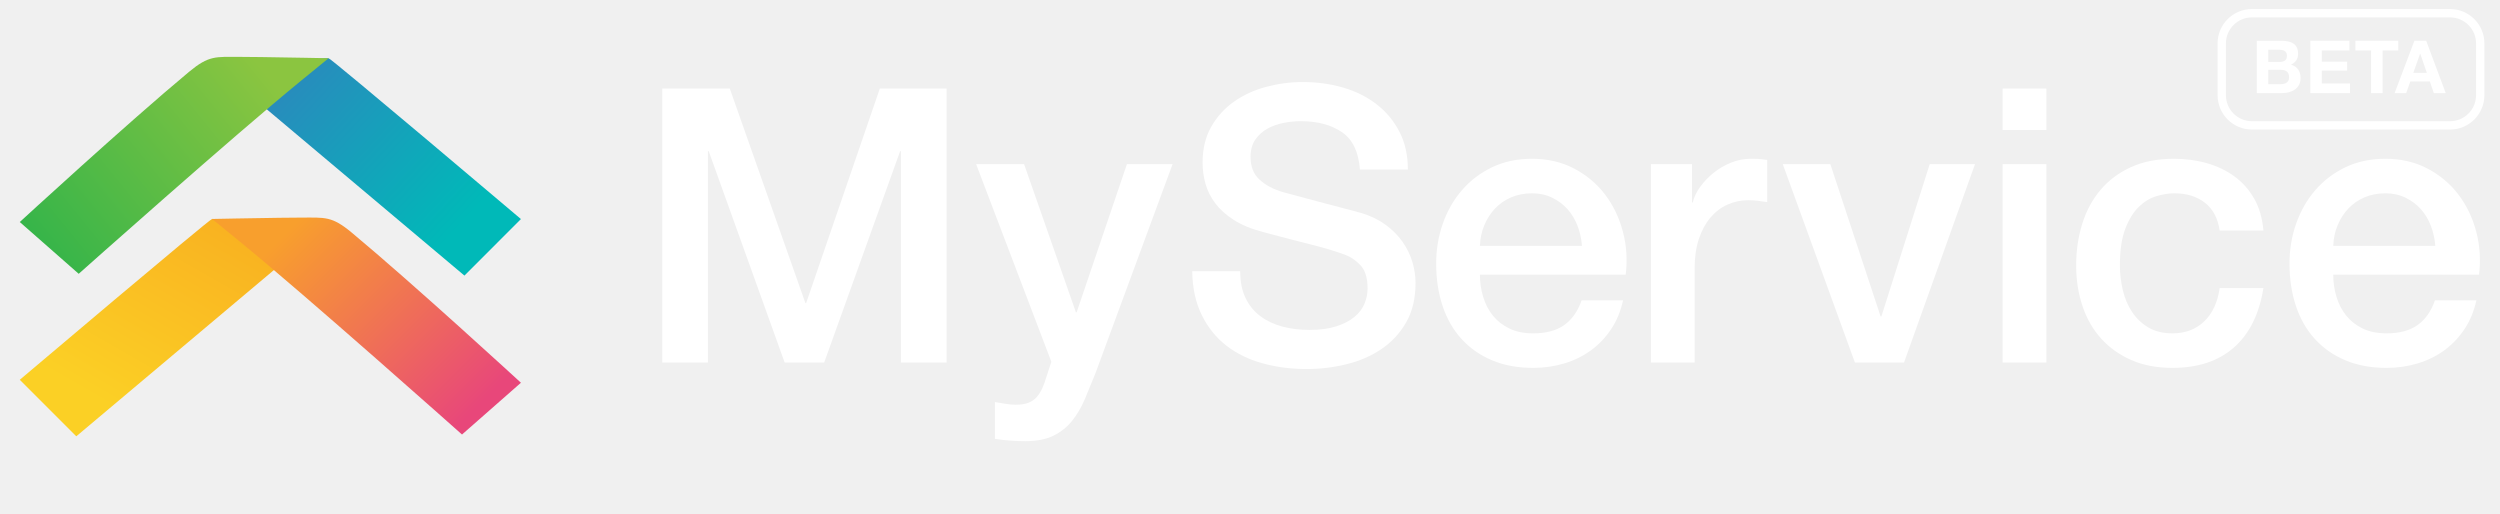
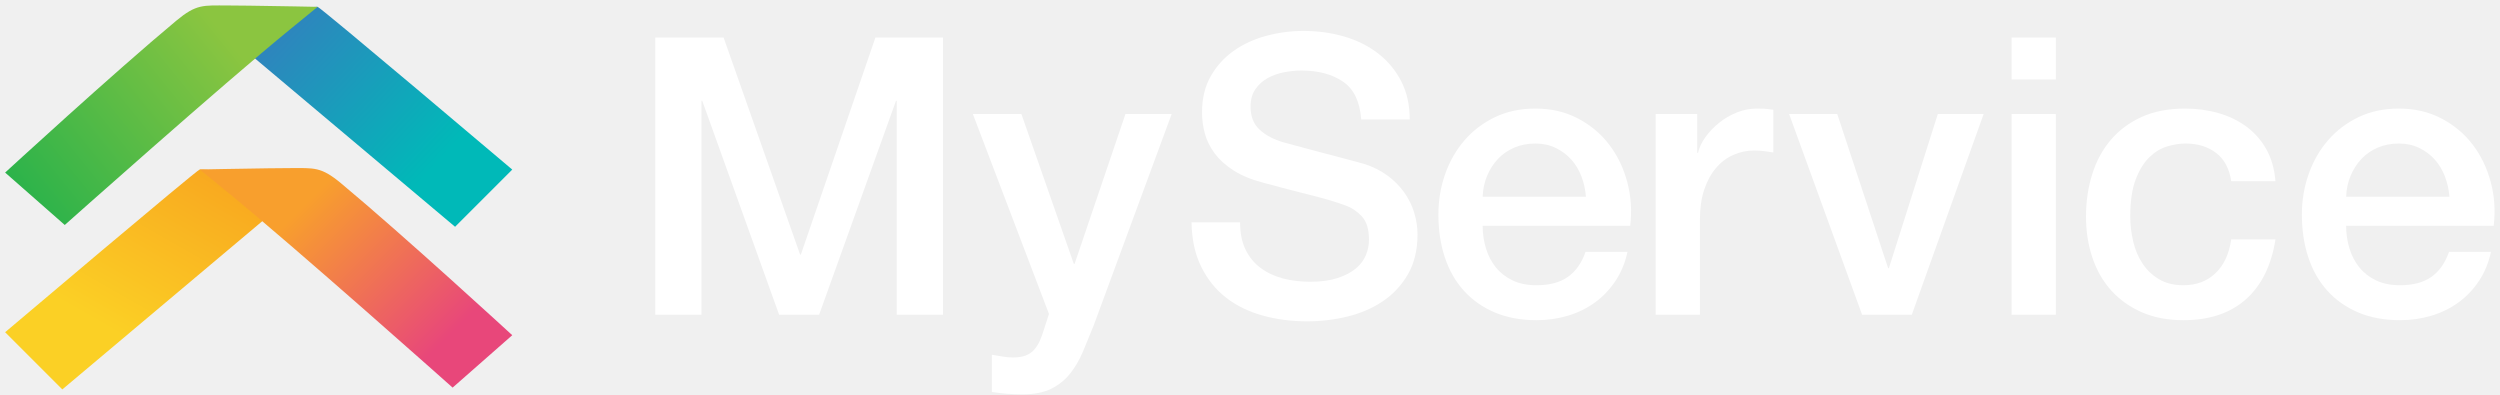
- <svg xmlns="http://www.w3.org/2000/svg" version="1.1" id="Layer_1" x="0px" y="0px" viewBox="0 0 340 69.8" style="enable-background:new 0 0 340 69.8;" xml:space="preserve">
-   <g>
-     <g>
-       <path style="fill:#FFFFFF;stroke:#000000;stroke-width:0.898;stroke-miterlimit:10;" d="M63.542,46.895" />
-       <linearGradient id="SVGID_1_" gradientUnits="userSpaceOnUse" x1="32.028" y1="2.61" x2="62.504" y2="30.87">
-         <stop offset="0" style="stop-color:#377BBE" />
-         <stop offset="1" style="stop-color:#00B9B8" />
-       </linearGradient>
-       <path style="fill:url(#SVGID_1_);" d="M44.69,7.92c0.327,0,26.157,21.872,26.157,21.872l-7.685,7.688L30.449,9.959    C30.449,9.959,41.786,7.92,44.69,7.92z" />
-       <linearGradient id="SVGID_2_" gradientUnits="userSpaceOnUse" x1="14.808" y1="55.912" x2="44.175" y2="4.38">
-         <stop offset="0.011" style="stop-color:#FBD025" />
-         <stop offset="1" style="stop-color:#F7941D" />
-       </linearGradient>
-       <path style="fill:url(#SVGID_2_);" d="M28.846,29.778c-0.327,0-26.157,21.872-26.157,21.872l7.685,7.688l32.714-27.521    C43.087,31.817,31.75,29.778,28.846,29.778z" />
-       <linearGradient id="SVGID_3_" gradientUnits="userSpaceOnUse" x1="64.651" y1="55.72" x2="34.55" y2="25.619">
-         <stop offset="0" style="stop-color:#E8477A" />
-         <stop offset="0.828" style="stop-color:#F89F2D" />
-       </linearGradient>
-       <path style="fill:url(#SVGID_3_);" d="M40.959,29.593c3.255,0,4.162-0.218,6.875,2.039c8.385,6.976,23.013,20.42,23.013,20.42    l-8.015,7.043c0,0-21.134-18.829-30.323-26.327c-2.263-1.847-3.664-2.99-3.664-2.99s5.344-0.108,9.174-0.159    C39.218,29.603,40.267,29.593,40.959,29.593z" />
-       <linearGradient id="SVGID_4_" gradientUnits="userSpaceOnUse" x1="35.658" y1="9.373" x2="0.75" y2="37.633">
-         <stop offset="0" style="stop-color:#8BC540" />
-         <stop offset="1" style="stop-color:#28B24B" />
-       </linearGradient>
-       <path style="fill:url(#SVGID_4_);" d="M32.577,7.735c-3.255,0-4.162-0.218-6.875,2.039c-8.385,6.976-23.013,20.42-23.013,20.42    l8.015,7.043c0,0,21.134-18.829,30.323-26.327c2.263-1.847,3.664-2.99,3.664-2.99s-5.344-0.108-9.174-0.159    C34.318,7.745,33.269,7.735,32.577,7.735z" />
-     </g>
-     <g>
-       <path style="fill:#FFFFFF;" d="M90.068,12.045h9.184l10.28,29.17h0.104l10.019-29.17h9.08v37.258h-6.21V20.55h-0.104    l-10.332,28.752h-5.375L96.382,20.55h-0.104v28.752h-6.21V12.045z" />
-       <path style="fill:#FFFFFF;" d="M132.753,22.324h6.523l7.045,20.142h0.104l6.836-20.142h6.21l-10.489,28.439    c-0.487,1.218-0.965,2.382-1.435,3.497c-0.47,1.113-1.044,2.095-1.722,2.948c-0.678,0.852-1.522,1.53-2.531,2.035    c-1.009,0.504-2.296,0.757-3.861,0.757c-1.392,0-2.766-0.104-4.122-0.313v-5.009c0.487,0.069,0.956,0.148,1.409,0.235    c0.452,0.086,0.921,0.13,1.409,0.13c0.696,0,1.27-0.087,1.722-0.261c0.452-0.175,0.826-0.427,1.122-0.757    c0.295-0.331,0.548-0.723,0.757-1.174c0.209-0.452,0.4-0.974,0.574-1.566l0.678-2.087L132.753,22.324z" />
-       <path style="fill:#FFFFFF;" d="M168.666,36.883c0,1.427,0.243,2.644,0.731,3.653c0.487,1.009,1.165,1.836,2.035,2.479    c0.869,0.644,1.87,1.114,3.001,1.409c1.13,0.296,2.356,0.444,3.679,0.444c1.426,0,2.643-0.165,3.653-0.496    c1.009-0.33,1.827-0.757,2.452-1.279c0.626-0.522,1.078-1.122,1.357-1.8c0.278-0.678,0.417-1.365,0.417-2.061    c0-1.426-0.322-2.479-0.965-3.157c-0.644-0.678-1.349-1.156-2.113-1.435c-1.322-0.486-2.862-0.947-4.618-1.383    c-1.757-0.434-3.923-1-6.497-1.696c-1.6-0.417-2.931-0.965-3.992-1.644c-1.062-0.678-1.904-1.435-2.531-2.27    c-0.626-0.835-1.07-1.722-1.331-2.662c-0.261-0.939-0.391-1.895-0.391-2.87c0-1.879,0.391-3.504,1.174-4.879    c0.783-1.374,1.817-2.513,3.105-3.418c1.287-0.904,2.748-1.574,4.383-2.009c1.635-0.435,3.288-0.652,4.957-0.652    c1.948,0,3.783,0.253,5.505,0.757c1.722,0.504,3.235,1.261,4.54,2.27c1.305,1.009,2.339,2.253,3.105,3.731    c0.765,1.479,1.148,3.192,1.148,5.14h-6.523c-0.174-2.4-0.991-4.096-2.452-5.088c-1.461-0.992-3.323-1.487-5.584-1.487    c-0.765,0-1.548,0.078-2.348,0.235c-0.801,0.157-1.531,0.417-2.192,0.783c-0.661,0.365-1.209,0.861-1.644,1.487    c-0.436,0.626-0.652,1.409-0.652,2.348c0,1.322,0.408,2.357,1.226,3.105c0.817,0.748,1.887,1.313,3.209,1.696    c0.138,0.035,0.686,0.183,1.644,0.444c0.956,0.261,2.026,0.548,3.209,0.861c1.182,0.313,2.339,0.618,3.47,0.913    c1.13,0.296,1.939,0.514,2.426,0.652c1.217,0.383,2.278,0.905,3.183,1.566c0.904,0.661,1.661,1.418,2.27,2.27    c0.608,0.853,1.061,1.766,1.357,2.739c0.295,0.974,0.444,1.949,0.444,2.922c0,2.087-0.427,3.871-1.279,5.348    c-0.853,1.479-1.975,2.688-3.366,3.627c-1.392,0.939-2.975,1.626-4.749,2.061c-1.774,0.435-3.583,0.652-5.427,0.652    c-2.122,0-4.122-0.261-6.001-0.783c-1.878-0.522-3.514-1.322-4.905-2.4c-1.392-1.078-2.505-2.461-3.34-4.149    c-0.835-1.687-1.27-3.678-1.304-5.975H168.666z" />
-       <path style="fill:#FFFFFF;" d="M201.268,37.353c0,1.044,0.148,2.053,0.444,3.026c0.295,0.975,0.739,1.826,1.331,2.557    c0.591,0.731,1.339,1.314,2.244,1.748c0.904,0.436,1.983,0.652,3.236,0.652c1.739,0,3.139-0.373,4.201-1.122    c1.061-0.748,1.852-1.869,2.374-3.366h5.636c-0.313,1.461-0.853,2.766-1.618,3.914c-0.765,1.148-1.688,2.114-2.766,2.896    c-1.079,0.782-2.288,1.374-3.627,1.774c-1.34,0.4-2.74,0.6-4.201,0.6c-2.123,0-4.001-0.348-5.636-1.044    c-1.636-0.695-3.019-1.67-4.148-2.922c-1.131-1.252-1.983-2.748-2.557-4.488c-0.574-1.739-0.861-3.653-0.861-5.74    c0-1.913,0.304-3.731,0.913-5.453c0.608-1.722,1.478-3.236,2.609-4.54c1.13-1.305,2.496-2.339,4.096-3.105    c1.6-0.765,3.409-1.148,5.427-1.148c2.122,0,4.026,0.444,5.714,1.33c1.687,0.887,3.087,2.061,4.201,3.522    c1.113,1.461,1.922,3.14,2.427,5.036c0.504,1.896,0.634,3.853,0.391,5.871H201.268z M215.149,33.439    c-0.07-0.939-0.27-1.843-0.6-2.713c-0.331-0.869-0.783-1.626-1.357-2.27c-0.574-0.644-1.27-1.165-2.087-1.566    c-0.818-0.399-1.731-0.6-2.739-0.6c-1.044,0-1.992,0.183-2.844,0.548c-0.853,0.365-1.583,0.87-2.191,1.513    c-0.609,0.644-1.096,1.401-1.461,2.27c-0.365,0.87-0.566,1.809-0.6,2.817H215.149z" />
-       <path style="fill:#FFFFFF;" d="M224.524,22.324h5.584v5.218h0.104c0.174-0.731,0.513-1.443,1.018-2.14    c0.504-0.695,1.113-1.33,1.826-1.904c0.713-0.574,1.504-1.035,2.374-1.383c0.869-0.348,1.756-0.522,2.661-0.522    c0.695,0,1.174,0.018,1.435,0.052c0.261,0.035,0.53,0.07,0.809,0.104v5.74c-0.417-0.069-0.844-0.13-1.279-0.183    c-0.435-0.052-0.861-0.078-1.279-0.078c-1.009,0-1.957,0.201-2.844,0.6c-0.887,0.4-1.662,0.992-2.322,1.774    c-0.661,0.783-1.183,1.748-1.565,2.896c-0.383,1.148-0.574,2.471-0.574,3.966v12.837h-5.949V22.324z" />
-       <path style="fill:#FFFFFF;" d="M242.457,22.324h6.47l6.836,20.716h0.104l6.575-20.716h6.158l-9.654,26.978h-6.679L242.457,22.324z    " />
-       <path style="fill:#FFFFFF;" d="M272.357,12.045h5.949v5.635h-5.949V12.045z M272.357,22.324h5.949v26.978h-5.949V22.324z" />
-       <path style="fill:#FFFFFF;" d="M301.875,31.352c-0.244-1.67-0.913-2.93-2.009-3.783c-1.096-0.852-2.479-1.279-4.149-1.279    c-0.765,0-1.583,0.13-2.452,0.391c-0.87,0.261-1.67,0.749-2.4,1.461c-0.731,0.713-1.34,1.705-1.827,2.974    c-0.487,1.27-0.731,2.932-0.731,4.983c0,1.114,0.13,2.227,0.391,3.34c0.261,1.113,0.678,2.105,1.253,2.974    c0.574,0.87,1.313,1.575,2.218,2.114c0.904,0.54,2,0.809,3.288,0.809c1.739,0,3.174-0.539,4.305-1.618    c1.13-1.078,1.835-2.591,2.113-4.54h5.949c-0.557,3.514-1.888,6.202-3.992,8.062c-2.105,1.861-4.897,2.792-8.375,2.792    c-2.123,0-3.992-0.357-5.61-1.07c-1.618-0.713-2.983-1.687-4.096-2.922c-1.114-1.234-1.957-2.705-2.531-4.409    c-0.574-1.704-0.861-3.548-0.861-5.531c0-2.017,0.278-3.914,0.835-5.688c0.556-1.774,1.391-3.314,2.505-4.619    c1.113-1.305,2.496-2.33,4.148-3.079c1.652-0.748,3.591-1.122,5.818-1.122c1.566,0,3.053,0.2,4.462,0.6    c1.409,0.4,2.662,1,3.757,1.8c1.096,0.801,1.991,1.809,2.687,3.026c0.695,1.218,1.113,2.662,1.253,4.331H301.875z" />
-       <path style="fill:#FFFFFF;" d="M317.321,37.353c0,1.044,0.147,2.053,0.444,3.026c0.295,0.975,0.739,1.826,1.331,2.557    c0.591,0.731,1.339,1.314,2.244,1.748c0.904,0.436,1.983,0.652,3.236,0.652c1.739,0,3.139-0.373,4.201-1.122    c1.061-0.748,1.852-1.869,2.374-3.366h5.636c-0.313,1.461-0.853,2.766-1.618,3.914c-0.765,1.148-1.688,2.114-2.766,2.896    c-1.079,0.782-2.288,1.374-3.627,1.774c-1.34,0.4-2.74,0.6-4.201,0.6c-2.123,0-4.001-0.348-5.636-1.044    c-1.636-0.695-3.019-1.67-4.148-2.922c-1.131-1.252-1.983-2.748-2.557-4.488c-0.574-1.739-0.861-3.653-0.861-5.74    c0-1.913,0.304-3.731,0.913-5.453c0.608-1.722,1.478-3.236,2.609-4.54c1.13-1.305,2.496-2.339,4.096-3.105    c1.6-0.765,3.409-1.148,5.427-1.148c2.122,0,4.026,0.444,5.714,1.33c1.687,0.887,3.087,2.061,4.201,3.522    c1.113,1.461,1.922,3.14,2.427,5.036c0.504,1.896,0.634,3.853,0.391,5.871H317.321z M331.202,33.439    c-0.07-0.939-0.27-1.843-0.6-2.713c-0.331-0.869-0.783-1.626-1.357-2.27c-0.574-0.644-1.27-1.165-2.087-1.566    c-0.818-0.399-1.731-0.6-2.739-0.6c-1.044,0-1.992,0.183-2.844,0.548c-0.853,0.365-1.583,0.87-2.191,1.513    c-0.609,0.644-1.096,1.401-1.461,2.27c-0.365,0.87-0.566,1.809-0.6,2.817H331.202z" />
-     </g>
-     <g>
-       <g id="MyService_1_">
-         <g>
-           <path style="fill:none;stroke:#FFFFFF;stroke-width:1.134;stroke-miterlimit:10;" d="M333.21,1.8h-26.95      c-2.265,0-4.101,1.838-4.101,4.106v7.038c0,2.268,1.836,4.106,4.101,4.106h26.95c2.265,0,4.101-1.838,4.101-4.106V5.906      C337.311,3.638,335.475,1.8,333.21,1.8z" />
-         </g>
+ <svg xmlns="http://www.w3.org/2000/svg" width="336px" height="53px" viewBox="0 0 336 53" version="1.1">
+   <defs>
+     <linearGradient x1="3.909%" y1="13.612%" x2="79.348%" y2="64.798%" id="linearGradient-1">
+       <stop stop-color="#377BBE" offset="0%" />
+       <stop stop-color="#00B9B8" offset="100%" />
+     </linearGradient>
+     <linearGradient x1="29.998%" y1="70.565%" x2="102.692%" y2="-22.769%" id="linearGradient-2">
+       <stop stop-color="#FBD025" offset="1.14%" />
+       <stop stop-color="#F7941D" offset="100%" />
+     </linearGradient>
+     <linearGradient x1="85.249%" y1="69.032%" x2="13.584%" y2="18.685%" id="linearGradient-3">
+       <stop stop-color="#E8477A" offset="0%" />
+       <stop stop-color="#F89F2D" offset="82.79%" />
+     </linearGradient>
+     <linearGradient x1="78.495%" y1="28.073%" x2="-4.617%" y2="75.34%" id="linearGradient-4">
+       <stop stop-color="#8BC540" offset="0%" />
+       <stop stop-color="#28B24B" offset="100%" />
+     </linearGradient>
+   </defs>
+   <g id="Page-1" stroke="none" stroke-width="1" fill="none" fill-rule="evenodd">
+     <g id="logo-myservice" fill-rule="nonzero">
+       <g id="Group">
+         <path d="M42.69,0.92 C43.017,0.92 68.847,22.792 68.847,22.792 L61.162,30.48 L28.449,2.959 C28.449,2.959 39.786,0.92 42.69,0.92 Z" id="Path" fill="url(#linearGradient-1)" />
+         <path d="M26.846,22.778 C26.519,22.778 0.689,44.65 0.689,44.65 L8.374,52.338 L41.088,24.817 C41.087,24.817 29.75,22.778 26.846,22.778 Z" id="Path" fill="url(#linearGradient-2)" />
+         <path d="M38.959,22.593 C42.214,22.593 43.121,22.375 45.834,24.632 C54.219,31.608 68.847,45.052 68.847,45.052 L60.832,52.095 C60.832,52.095 39.698,33.266 30.509,25.768 C28.246,23.921 26.845,22.778 26.845,22.778 C26.845,22.778 32.189,22.67 36.019,22.619 C37.218,22.603 38.267,22.593 38.959,22.593 Z" id="Path" fill="url(#linearGradient-3)" />
+         <path d="M30.577,0.735 C27.322,0.735 26.415,0.517 23.702,2.774 C15.317,9.75 0.689,23.194 0.689,23.194 L8.704,30.237 C8.704,30.237 29.838,11.408 39.027,3.91 C41.29,2.063 42.691,0.92 42.691,0.92 C42.691,0.92 37.347,0.812 33.517,0.761 C32.318,0.745 31.269,0.735 30.577,0.735 Z" id="Path" fill="url(#linearGradient-4)" />
      </g>
-       <g id="BETA_1_">
-         <g>
-           <path style="fill-rule:evenodd;clip-rule:evenodd;fill:#FFFFFF;" d="M311.573,8.795c0.319-0.153,0.559-0.349,0.722-0.588      c0.163-0.239,0.244-0.538,0.244-0.897c0-0.332-0.055-0.612-0.164-0.838c-0.11-0.226-0.264-0.407-0.463-0.543      c-0.199-0.136-0.438-0.234-0.717-0.294c-0.279-0.06-0.588-0.09-0.926-0.09h-3.346v7.119h3.446c0.319,0,0.629-0.04,0.931-0.12      c0.302-0.08,0.571-0.203,0.807-0.369c0.236-0.166,0.423-0.38,0.563-0.643c0.139-0.263,0.209-0.573,0.209-0.932      c0-0.445-0.108-0.826-0.324-1.142C312.338,9.142,312.011,8.921,311.573,8.795z M308.485,6.761h1.464      c0.139,0,0.274,0.012,0.403,0.035c0.129,0.023,0.244,0.065,0.344,0.125c0.1,0.06,0.179,0.143,0.239,0.249      c0.06,0.106,0.09,0.243,0.09,0.409c0,0.299-0.09,0.515-0.269,0.648c-0.179,0.133-0.408,0.199-0.687,0.199h-1.584V6.761z       M311.219,10.968c-0.063,0.12-0.148,0.214-0.254,0.284c-0.106,0.07-0.229,0.12-0.368,0.15c-0.139,0.03-0.286,0.045-0.438,0.045      h-1.673V9.493h1.703c0.339,0,0.611,0.078,0.817,0.234c0.206,0.156,0.309,0.417,0.309,0.783      C311.314,10.696,311.282,10.849,311.219,10.968z M315.764,9.602h3.446V8.386h-3.446V6.86h3.755V5.544h-5.318v7.119h5.398v-1.316      h-3.834V9.602z M326.163,5.544h-5.826V6.86h2.131v5.803h1.564V6.86h2.131V5.544z M329.962,5.544h-1.604l-2.689,7.119h1.574      l0.558-1.585h2.659l0.538,1.585h1.623L329.962,5.544z M328.209,9.911l0.926-2.612h0.02l0.896,2.612H328.209z" />
-         </g>
+       <g id="Group" transform="translate(88, 4)" fill="#FFFFFF">
+         <polygon id="Path" points="0.068 1.045 9.252 1.045 19.532 30.215 19.636 30.215 29.655 1.045 38.735 1.045 38.735 38.303 32.525 38.303 32.525 9.55 32.421 9.55 22.089 38.302 16.714 38.302 6.382 9.55 6.278 9.55 6.278 38.302 0.068 38.302 0.068 1.045" />
+         <path d="M42.753,11.324 L49.276,11.324 L56.321,31.466 L56.425,31.466 L63.261,11.324 L69.471,11.324 L58.982,39.763 C58.495,40.981 58.017,42.145 57.547,43.26 C57.077,44.373 56.503,45.355 55.825,46.208 C55.147,47.06 54.303,47.738 53.294,48.243 C52.285,48.747 50.998,49 49.433,49 C48.041,49 46.667,48.896 45.311,48.687 L45.311,43.678 C45.798,43.747 46.267,43.826 46.72,43.913 C47.172,43.999 47.641,44.043 48.129,44.043 C48.825,44.043 49.399,43.956 49.851,43.782 C50.303,43.607 50.677,43.355 50.973,43.025 C51.268,42.694 51.521,42.302 51.73,41.851 C51.939,41.399 52.13,40.877 52.304,40.285 L52.982,38.198 L42.753,11.324 Z" id="Path" />
+         <path d="M78.666,25.883 C78.666,27.31 78.909,28.527 79.397,29.536 C79.884,30.545 80.562,31.372 81.432,32.015 C82.301,32.659 83.302,33.129 84.433,33.424 C85.563,33.72 86.789,33.868 88.112,33.868 C89.538,33.868 90.755,33.703 91.765,33.372 C92.774,33.042 93.592,32.615 94.217,32.093 C94.843,31.571 95.295,30.971 95.574,30.293 C95.852,29.615 95.991,28.928 95.991,28.232 C95.991,26.806 95.669,25.753 95.026,25.075 C94.382,24.397 93.677,23.919 92.913,23.64 C91.591,23.154 90.051,22.693 88.295,22.257 C86.538,21.823 84.372,21.257 81.798,20.561 C80.198,20.144 78.867,19.596 77.806,18.917 C76.744,18.239 75.902,17.482 75.275,16.647 C74.649,15.812 74.205,14.925 73.944,13.985 C73.683,13.046 73.553,12.09 73.553,11.115 C73.553,9.236 73.944,7.611 74.727,6.236 C75.51,4.862 76.544,3.723 77.832,2.818 C79.119,1.914 80.58,1.244 82.215,0.809 C83.85,0.374 85.503,0.157 87.172,0.157 C89.12,0.157 90.955,0.41 92.677,0.914 C94.399,1.418 95.912,2.175 97.217,3.184 C98.522,4.193 99.556,5.437 100.322,6.915 C101.087,8.394 101.47,10.107 101.47,12.055 L94.947,12.055 C94.773,9.655 93.956,7.959 92.495,6.967 C91.034,5.975 89.172,5.48 86.911,5.48 C86.146,5.48 85.363,5.558 84.563,5.715 C83.762,5.872 83.032,6.132 82.371,6.498 C81.71,6.863 81.162,7.359 80.727,7.985 C80.291,8.611 80.075,9.394 80.075,10.333 C80.075,11.655 80.483,12.69 81.301,13.438 C82.118,14.186 83.188,14.751 84.51,15.134 C84.648,15.169 85.196,15.317 86.154,15.578 C87.11,15.839 88.18,16.126 89.363,16.439 C90.545,16.752 91.702,17.057 92.833,17.352 C93.963,17.648 94.772,17.866 95.259,18.004 C96.476,18.387 97.537,18.909 98.442,19.57 C99.346,20.231 100.103,20.988 100.712,21.84 C101.32,22.693 101.773,23.606 102.069,24.579 C102.364,25.553 102.513,26.528 102.513,27.501 C102.513,29.588 102.086,31.372 101.234,32.849 C100.381,34.328 99.259,35.537 97.868,36.476 C96.476,37.415 94.893,38.102 93.119,38.537 C91.345,38.972 89.536,39.189 87.692,39.189 C85.57,39.189 83.57,38.928 81.691,38.406 C79.813,37.884 78.177,37.084 76.786,36.006 C75.394,34.928 74.281,33.545 73.446,31.857 C72.611,30.17 72.176,28.179 72.142,25.882 L78.666,25.882 L78.666,25.883 Z" id="Path" />
+         <path d="M111.268,26.353 C111.268,27.397 111.416,28.406 111.712,29.379 C112.007,30.354 112.451,31.205 113.043,31.936 C113.634,32.667 114.382,33.25 115.287,33.684 C116.191,34.12 117.27,34.336 118.523,34.336 C120.262,34.336 121.662,33.963 122.724,33.214 C123.785,32.466 124.576,31.345 125.098,29.848 L130.734,29.848 C130.421,31.309 129.881,32.614 129.116,33.762 C128.351,34.91 127.428,35.876 126.35,36.658 C125.271,37.44 124.062,38.032 122.723,38.432 C121.383,38.832 119.983,39.032 118.522,39.032 C116.399,39.032 114.521,38.684 112.886,37.988 C111.25,37.293 109.867,36.318 108.738,35.066 C107.607,33.814 106.755,32.318 106.181,30.578 C105.607,28.839 105.32,26.925 105.32,24.838 C105.32,22.925 105.624,21.107 106.233,19.385 C106.841,17.663 107.711,16.149 108.842,14.845 C109.972,13.54 111.338,12.506 112.938,11.74 C114.538,10.975 116.347,10.592 118.365,10.592 C120.487,10.592 122.391,11.036 124.079,11.922 C125.766,12.809 127.166,13.983 128.28,15.444 C129.393,16.905 130.202,18.584 130.707,20.48 C131.211,22.376 131.341,24.333 131.098,26.351 L111.268,26.351 L111.268,26.353 Z M125.149,22.439 C125.079,21.5 124.879,20.596 124.549,19.726 C124.218,18.857 123.766,18.1 123.192,17.456 C122.618,16.812 121.922,16.291 121.105,15.89 C120.287,15.491 119.374,15.29 118.366,15.29 C117.322,15.29 116.374,15.473 115.522,15.838 C114.669,16.203 113.939,16.708 113.331,17.351 C112.722,17.995 112.235,18.752 111.87,19.621 C111.505,20.491 111.304,21.43 111.27,22.438 L125.149,22.438 L125.149,22.439 Z" id="Shape" />
+         <path d="M134.524,11.324 L140.108,11.324 L140.108,16.542 L140.212,16.542 C140.386,15.811 140.725,15.099 141.23,14.402 C141.734,13.707 142.343,13.072 143.056,12.498 C143.769,11.924 144.56,11.463 145.43,11.115 C146.299,10.767 147.186,10.593 148.091,10.593 C148.786,10.593 149.265,10.611 149.526,10.645 C149.787,10.68 150.056,10.715 150.335,10.749 L150.335,16.489 C149.918,16.42 149.491,16.359 149.056,16.306 C148.621,16.254 148.195,16.228 147.777,16.228 C146.768,16.228 145.82,16.429 144.933,16.828 C144.046,17.228 143.271,17.82 142.611,18.602 C141.95,19.385 141.428,20.35 141.046,21.498 C140.663,22.646 140.472,23.969 140.472,25.464 L140.472,38.301 L134.523,38.301 L134.523,11.324 L134.524,11.324 Z" id="Path" />
+         <polygon id="Path" points="152.457 11.324 158.927 11.324 165.763 32.04 165.867 32.04 172.442 11.324 178.6 11.324 168.946 38.302 162.267 38.302" />
+         <path d="M182.357,1.045 L188.306,1.045 L188.306,6.68 L182.357,6.68 L182.357,1.045 Z M182.357,11.324 L188.306,11.324 L188.306,38.302 L182.357,38.302 L182.357,11.324 Z" id="Shape" />
+         <path d="M211.875,20.352 C211.631,18.682 210.962,17.422 209.866,16.569 C208.77,15.717 207.387,15.29 205.717,15.29 C204.952,15.29 204.134,15.42 203.265,15.681 C202.395,15.942 201.595,16.43 200.865,17.142 C200.134,17.855 199.525,18.847 199.038,20.116 C198.551,21.386 198.307,23.048 198.307,25.099 C198.307,26.213 198.437,27.326 198.698,28.439 C198.959,29.552 199.376,30.544 199.951,31.413 C200.525,32.283 201.264,32.988 202.169,33.527 C203.073,34.067 204.169,34.336 205.457,34.336 C207.196,34.336 208.631,33.797 209.762,32.718 C210.892,31.64 211.597,30.127 211.875,28.178 L217.824,28.178 C217.267,31.692 215.936,34.38 213.832,36.24 C211.727,38.101 208.935,39.032 205.457,39.032 C203.334,39.032 201.465,38.675 199.847,37.962 C198.229,37.249 196.864,36.275 195.751,35.04 C194.637,33.806 193.794,32.335 193.22,30.631 C192.646,28.927 192.359,27.083 192.359,25.1 C192.359,23.083 192.637,21.186 193.194,19.412 C193.75,17.638 194.585,16.098 195.699,14.793 C196.812,13.488 198.195,12.463 199.847,11.714 C201.499,10.966 203.438,10.592 205.665,10.592 C207.231,10.592 208.718,10.792 210.127,11.192 C211.536,11.592 212.789,12.192 213.884,12.992 C214.98,13.793 215.875,14.801 216.571,16.018 C217.266,17.236 217.684,18.68 217.824,20.349 L211.875,20.349 L211.875,20.352 Z" id="Path" />
+         <path d="M227.321,26.353 C227.321,27.397 227.468,28.406 227.765,29.379 C228.06,30.354 228.504,31.205 229.096,31.936 C229.687,32.667 230.435,33.25 231.34,33.684 C232.244,34.12 233.323,34.336 234.576,34.336 C236.315,34.336 237.715,33.963 238.777,33.214 C239.838,32.466 240.629,31.345 241.151,29.848 L246.787,29.848 C246.474,31.309 245.934,32.614 245.169,33.762 C244.404,34.91 243.481,35.876 242.403,36.658 C241.324,37.44 240.115,38.032 238.776,38.432 C237.436,38.832 236.036,39.032 234.575,39.032 C232.452,39.032 230.574,38.684 228.939,37.988 C227.303,37.293 225.92,36.318 224.791,35.066 C223.66,33.814 222.808,32.318 222.234,30.578 C221.66,28.839 221.373,26.925 221.373,24.838 C221.373,22.925 221.677,21.107 222.286,19.385 C222.894,17.663 223.764,16.149 224.895,14.845 C226.025,13.54 227.391,12.506 228.991,11.74 C230.591,10.975 232.4,10.592 234.418,10.592 C236.54,10.592 238.444,11.036 240.132,11.922 C241.819,12.809 243.219,13.983 244.333,15.444 C245.446,16.905 246.255,18.584 246.76,20.48 C247.264,22.376 247.394,24.333 247.151,26.351 L227.321,26.351 L227.321,26.353 Z M241.202,22.439 C241.132,21.5 240.932,20.596 240.602,19.726 C240.271,18.857 239.819,18.1 239.245,17.456 C238.671,16.812 237.975,16.291 237.158,15.89 C236.34,15.491 235.427,15.29 234.419,15.29 C233.375,15.29 232.427,15.473 231.575,15.838 C230.722,16.203 229.992,16.708 229.384,17.351 C228.775,17.995 228.288,18.752 227.923,19.621 C227.558,20.491 227.357,21.43 227.323,22.438 L241.202,22.438 L241.202,22.439 Z" id="Shape" />
      </g>
    </g>
  </g>
</svg>
